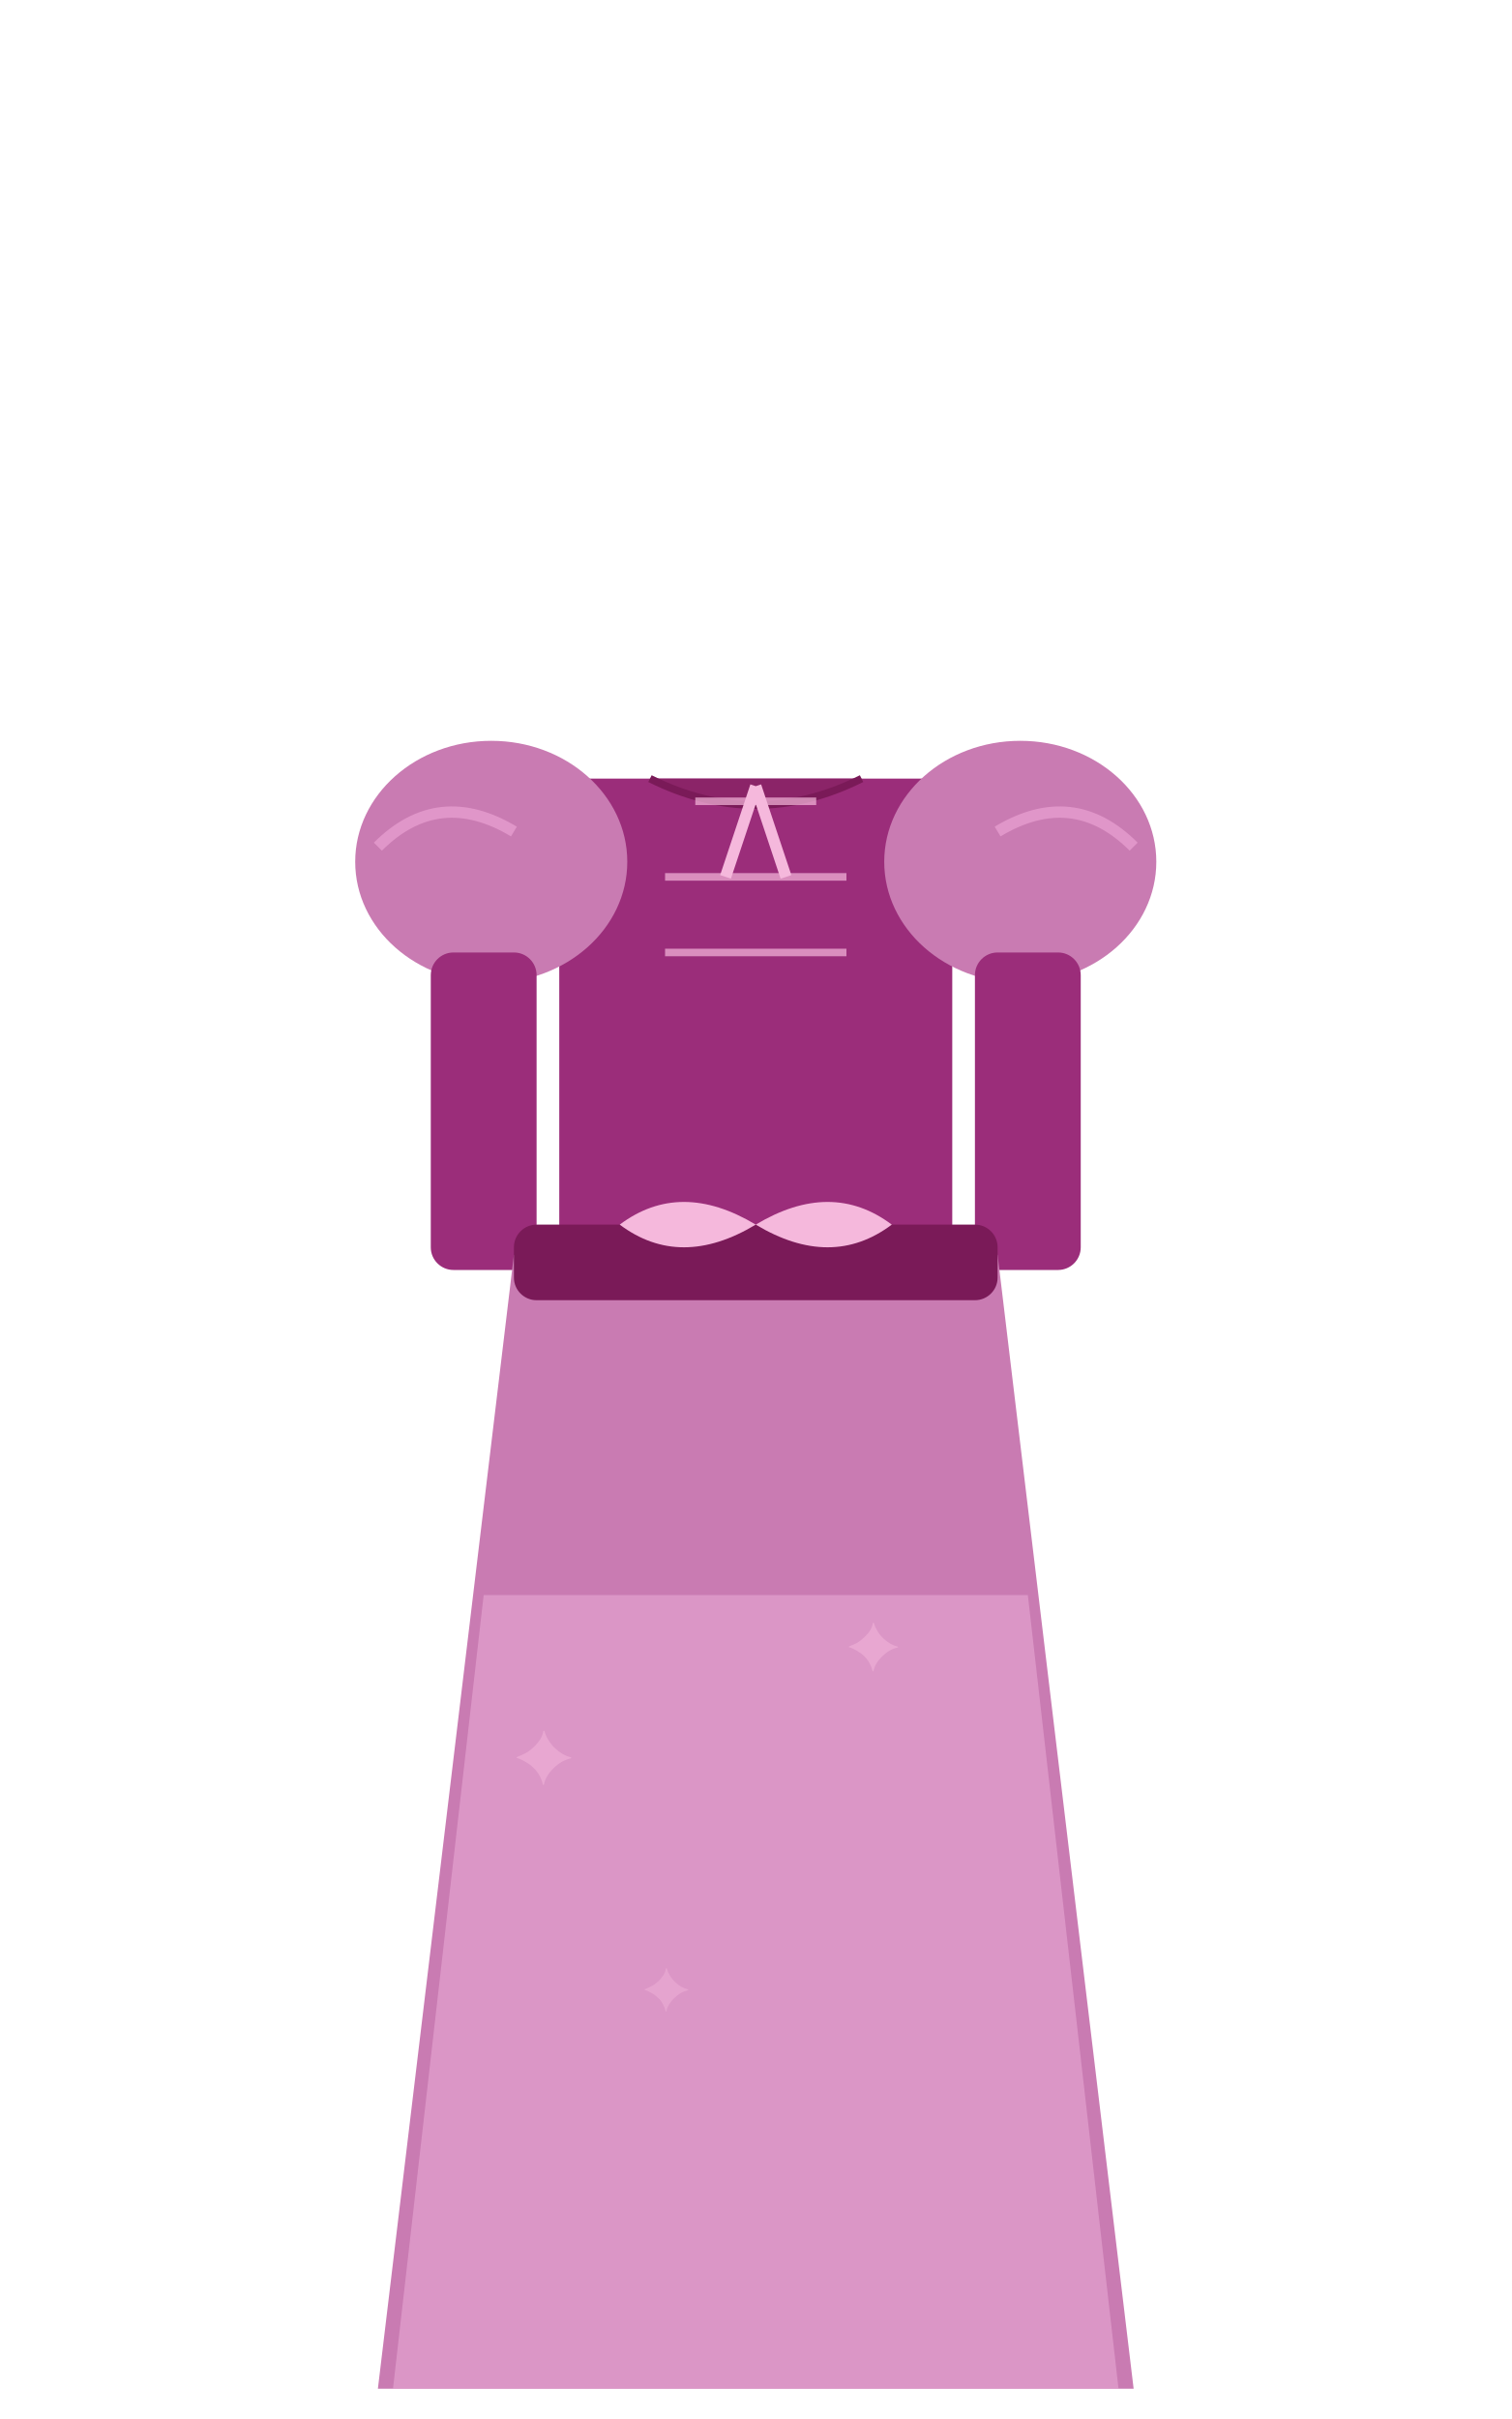
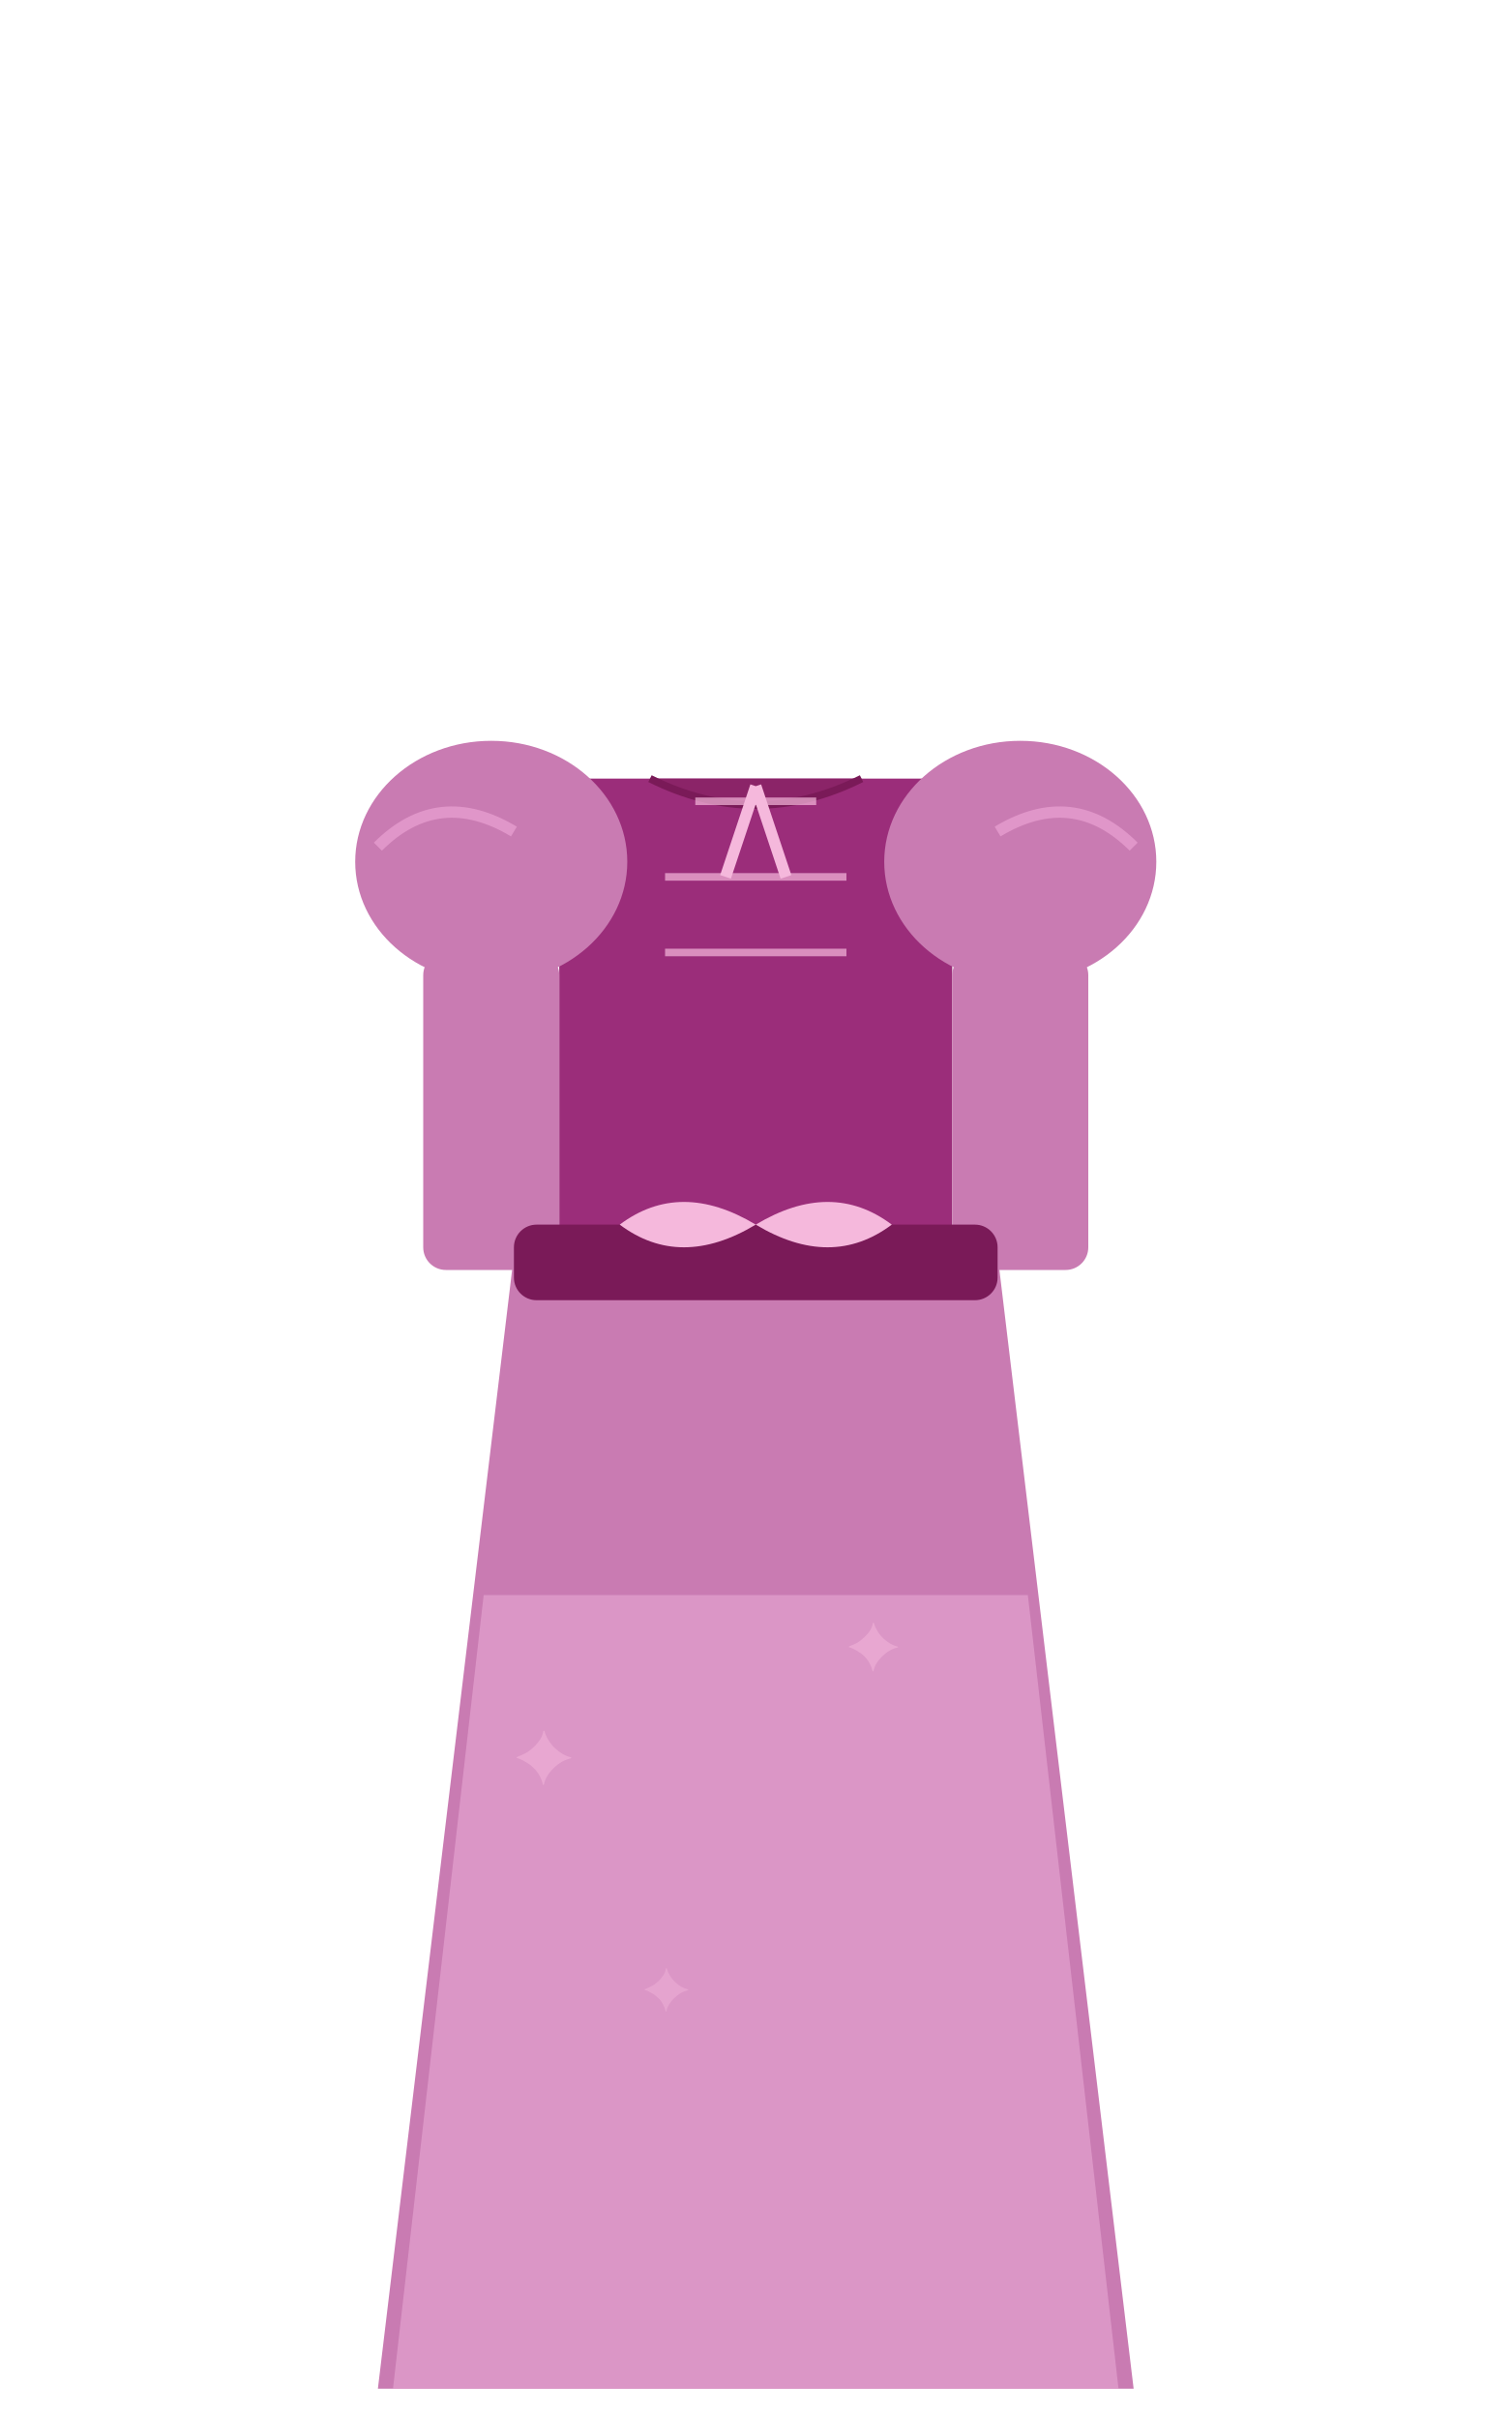
<svg xmlns="http://www.w3.org/2000/svg" viewBox="0 0 200 320" width="200" height="320">
  <g transform="translate(0,36)">
    <rect x="74" y="67" width="52" height="72" fill="#9B2D7A" rx="4" />
    <ellipse cx="65" cy="78" rx="18" ry="16" fill="#C97BB2" />
    <ellipse cx="135" cy="78" rx="18" ry="16" fill="#C97BB2" />
-     <rect x="57" y="90" width="14" height="42" fill="#9B2D7A" rx="3" />
-     <rect x="129" y="90" width="14" height="42" fill="#9B2D7A" rx="3" />
+     <rect x="56" y="90" width="18" height="42" fill="#C97BB2" rx="3" />
+     <rect x="126" y="90" width="18" height="42" fill="#C97BB2" rx="3" />
    <path d="M68 130 L50 280 L150 280 L132 130 Z" fill="#C97BB2" />
    <path d="M64 175 L52 280 L148 280 L136 175 Z" fill="#E8A8D4" opacity="0.6" />
    <path d="M86 67 Q100 74 114 67" fill="#8B2468" stroke="#7A1A58" stroke-width="1" />
    <line x1="92" y1="70" x2="108" y2="70" stroke="#F5B8DC" stroke-width="1" opacity="0.7" />
    <line x1="88" y1="80" x2="112" y2="80" stroke="#F5B8DC" stroke-width="1" opacity="0.7" />
    <line x1="88" y1="90" x2="112" y2="90" stroke="#F5B8DC" stroke-width="1" opacity="0.7" />
    <path d="M100 68 L96 80 M100 68 L104 80" stroke="#F5B8DC" stroke-width="1.5" />
    <rect x="68" y="126" width="64" height="10" fill="#7A1A58" rx="3" />
    <path d="M100 126 Q90 120 82 126 Q90 132 100 126 Q110 120 118 126 Q110 132 100 126" fill="#F5B8DC" />
    <text x="68" y="200" font-size="10" fill="#F5B8DC" opacity="0.5">✦</text>
    <text x="112" y="185" font-size="9" fill="#F5B8DC" opacity="0.5">✦</text>
    <text x="85" y="230" font-size="8" fill="#F5B8DC" opacity="0.4">✦</text>
    <path d="M50 76 Q58 68 68 74" stroke="#F0A8D8" stroke-width="1.5" fill="none" opacity="0.6" />
    <path d="M132 74 Q142 68 150 76" stroke="#F0A8D8" stroke-width="1.5" fill="none" opacity="0.6" />
  </g>
</svg>
